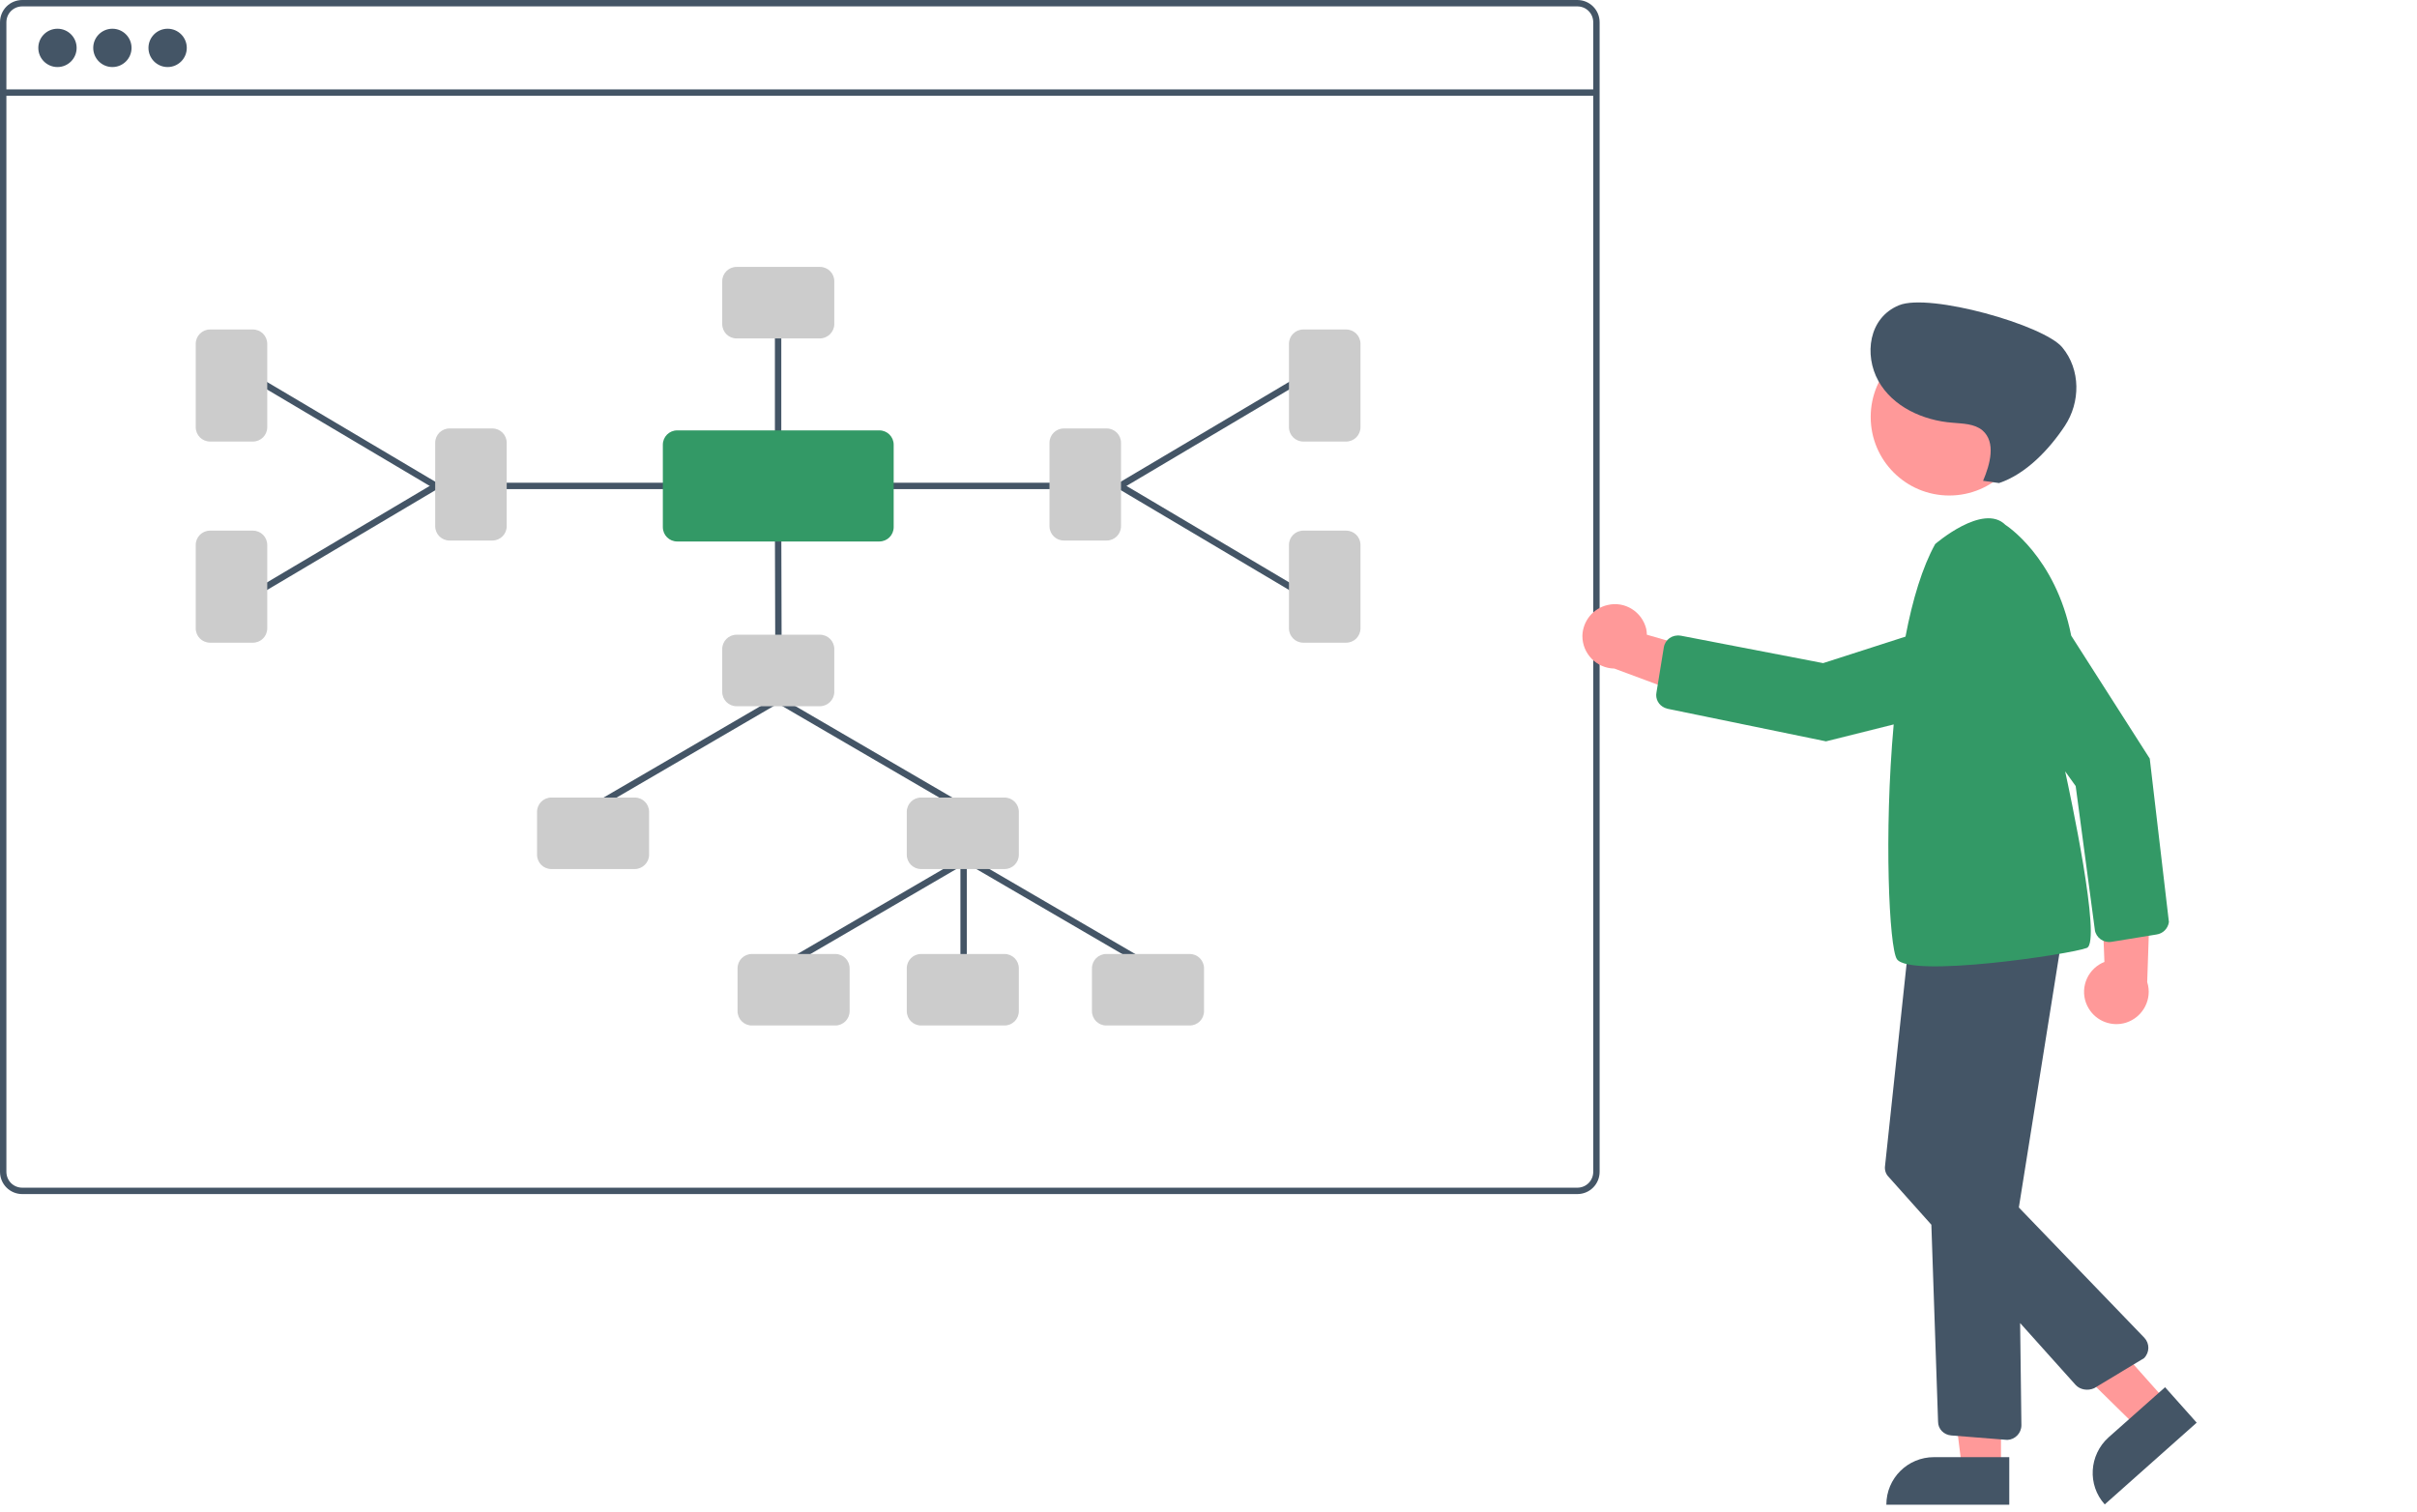
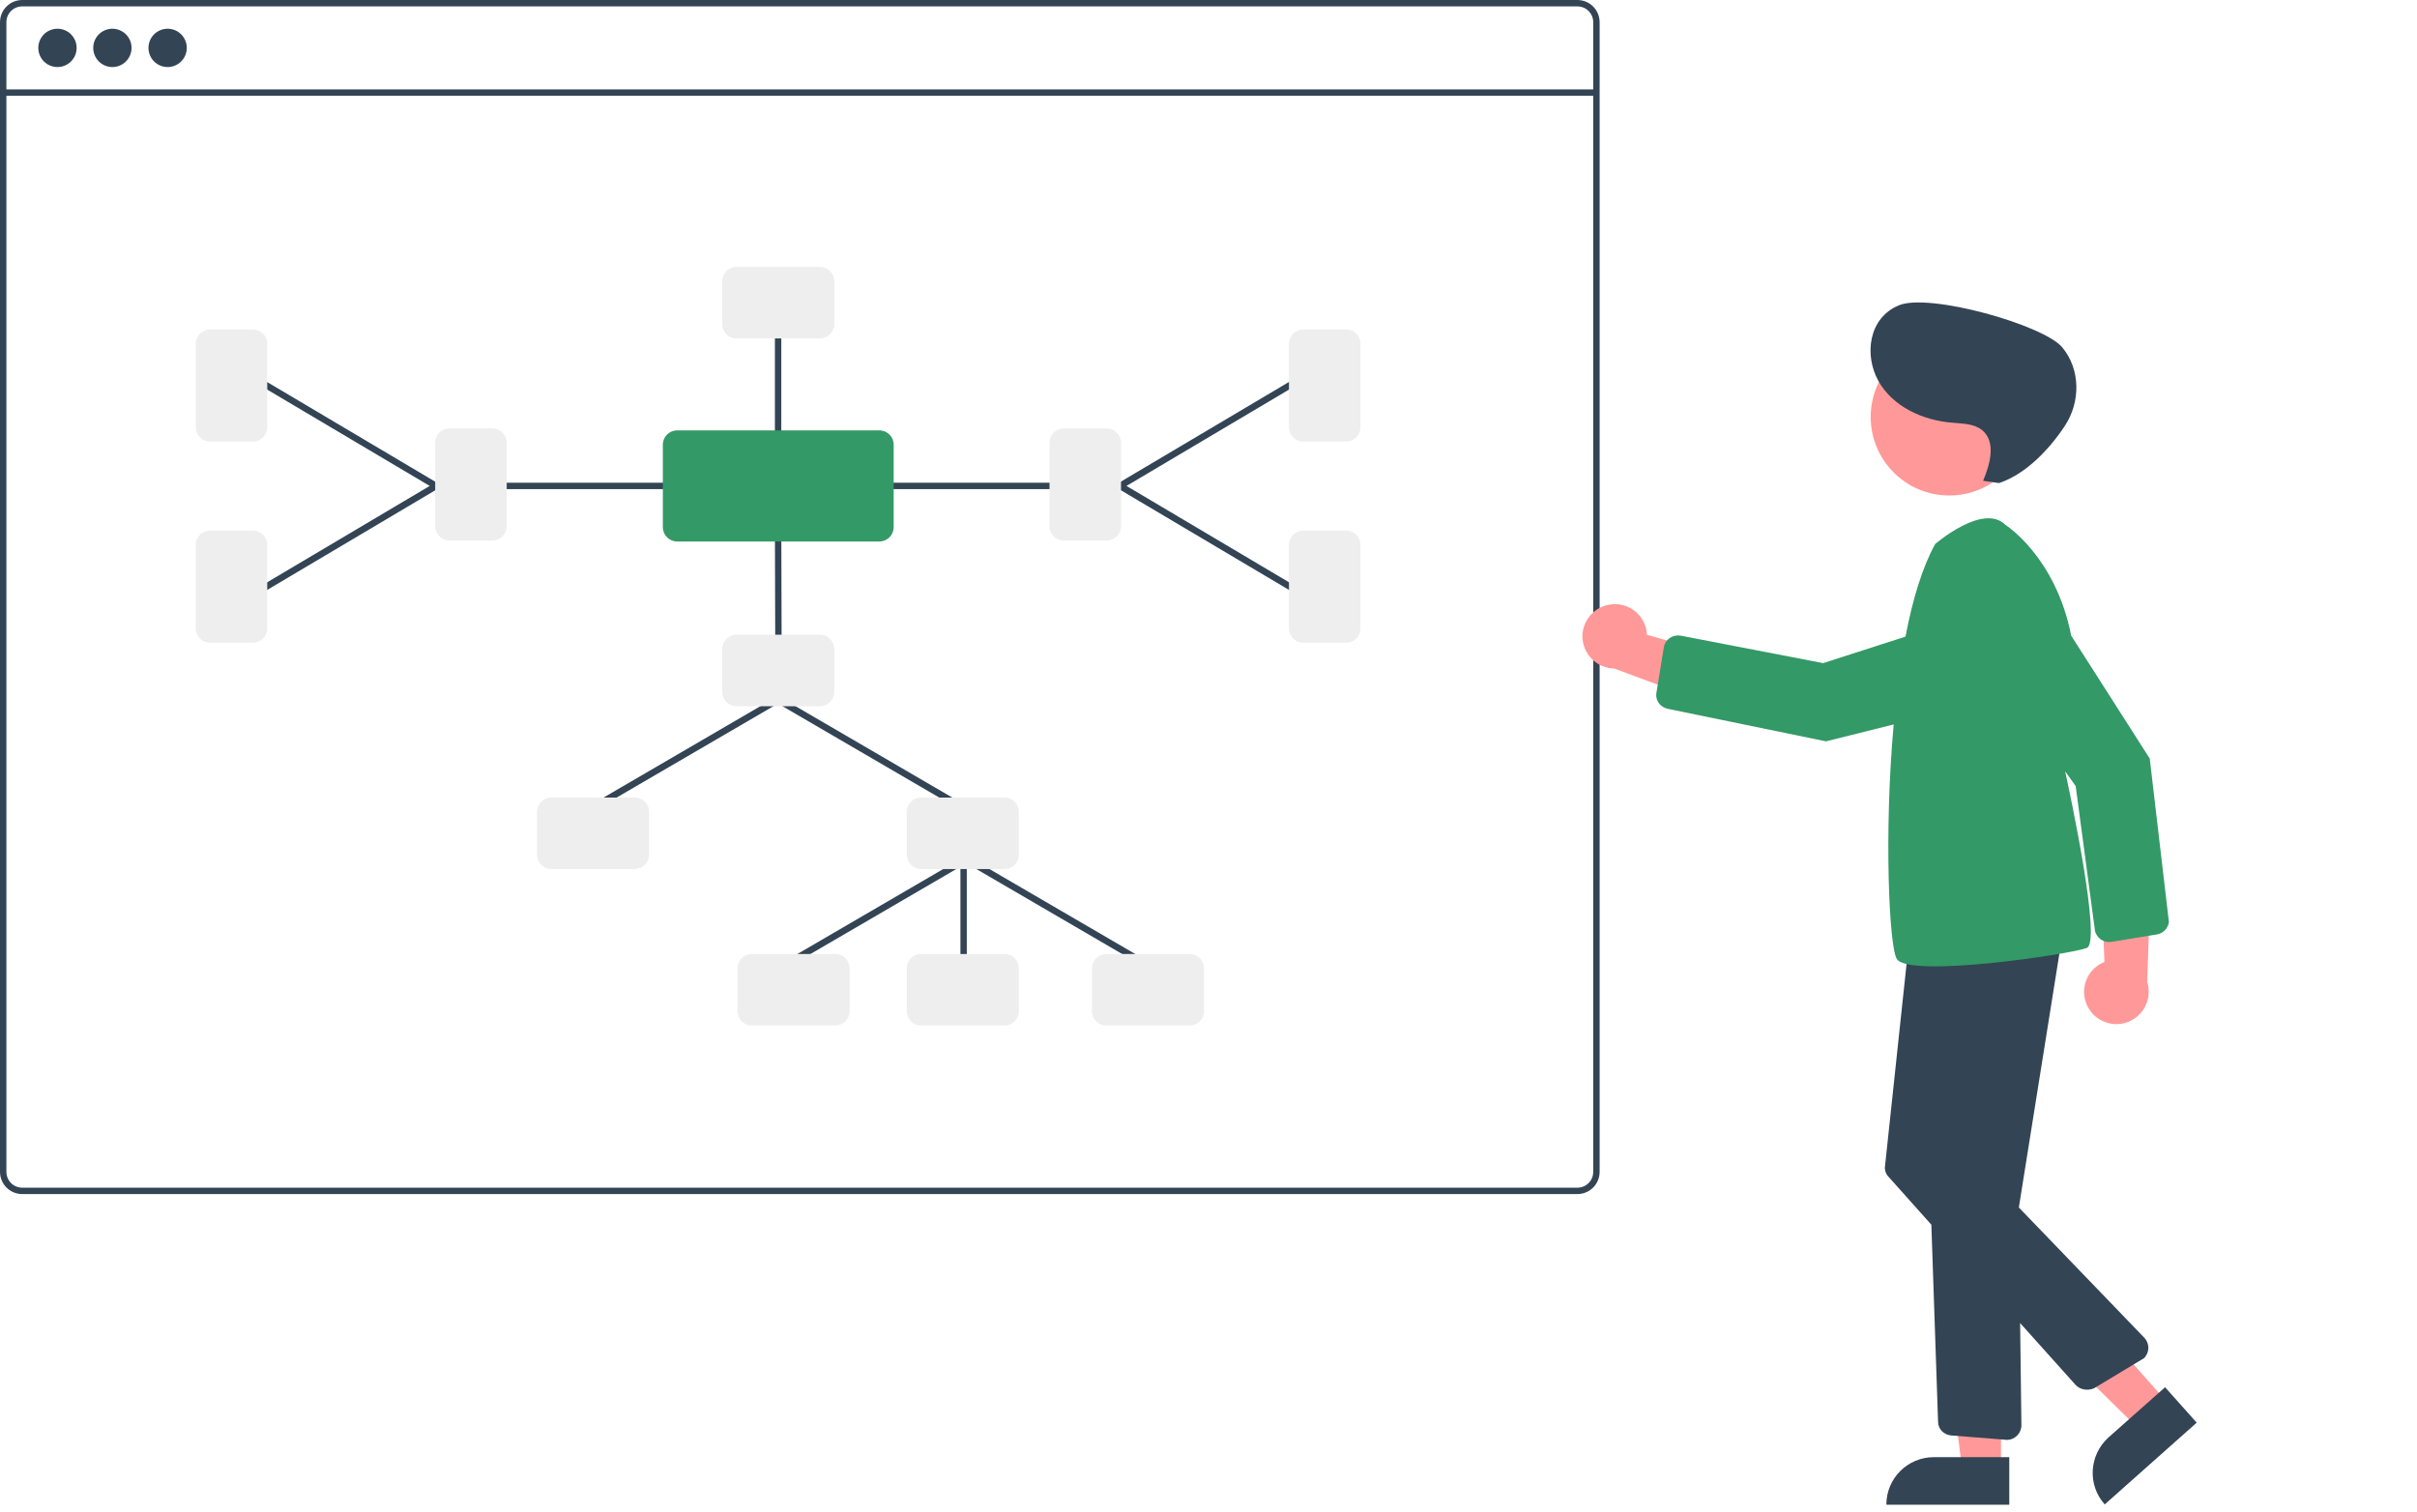
<svg xmlns="http://www.w3.org/2000/svg" viewBox="0 0 757 473.4">
-   <style>.st0{fill:#f99;}.st1{fill:#456;}.st2{fill:#396;}.st3{fill:#ccc;}
+   <style>.st0{fill:#f99;}.st1{fill:#345;}.st2{fill:#396;}.st3{fill:#eee;}
</style>
  <path class="st0" d="M654.2,315.9c-2.9-4.7-1.4-10.9,3.3-13.8c0.5-0.3,1-0.6,1.6-0.8l-1.4-35.7l15.9,9.6l-1.1,32.4c1.7,5.3-1.3,11-6.6,12.7C661.5,321.7,656.6,319.9,654.2,315.9L654.2,315.9z" />
  <path class="st0" d="M626.7,459.9h-12.2l-5.9-47.3h18.1L626.7,459.9z" />
  <path class="st1" d="M605.7,456.4h23.6v14.9h-38.5C590.8,463,597.5,456.4,605.7,456.4z" />
  <path class="st0" d="M678.5,438.9l-9.2,8.1l-34.2-33.6l11.9-9.9L678.5,438.9z" />
  <path class="st1" d="M660.4,450.2l17.7-15.7l9.9,11.1l-28.8,25.6C653.7,465.1,654.3,455.7,660.4,450.2L660.4,450.2z" />
  <circle class="st0" cx="610.5" cy="130.6" r="24.6" />
  <path class="st1" d="M671.6,419l-39.3-40.8l12.9-80.8l-47.4-1.7l-7.4,69.4c-0.2,1.3,0.2,2.6,1.1,3.5l13.4,15l2.1,61.7c0,2.3,1.8,4.1,4.1,4.3l17.6,1.4c2.4-0.1,4.4-2.1,4.4-4.6l-0.4-32l17.4,19.4h0c1.4,1.5,3.8,1.9,5.8,1c0,0,15.3-9.2,15.6-9.4C673.3,423.6,673.3,420.8,671.6,419z" />
  <path class="st1" d="M621.1,150.6c2.2-5.2,4.1-12.1-0.2-15.8c-2.5-2.1-6.1-2.1-9.4-2.4c-9.2-0.7-18.7-5-23.2-13.1s-3.1-19.8,6.5-23.7s45.3,6.2,51.1,13.2s5.7,17.2,0.8,24.6s-12.2,15.1-20.6,17.9L621.1,150.6L621.1,150.6z" />
  <path class="st1" d="M494,0H7C3.1,0,0,3.1,0,7v360c0,3.9,3.1,7,7,7h487c3.9,0,7-3.1,7-7V7C501,3.1,497.9,0,494,0zM499,367c0,2.8-2.2,5-5,5H7c-2.8,0-5-2.2-5-5V7c0-2.8,2.2-5,5-5h487c2.8,0,5,2.2,5,5V367z" />
  <path class="st0" d="M503.5,189.5c5.4-1.3,10.8,2.1,12.1,7.5c0.1,0.6,0.2,1.2,0.2,1.8l34.3,9.9l-14.1,12l-30.4-11.3c-5.6-0.1-10-4.7-10-10.2C495.7,194.5,499,190.5,503.5,189.5z" />
  <path class="st2" d="M673.3,237.6l-24.6-38.5c-4.9-24.8-20.6-34.7-20.6-34.7c-7-7-22,6-22,6c-4,7.2-7.1,17.4-9.3,29l-25.8,8.3l-44.6-8.6h-0.1c-2.5-0.4-4.8,1.2-5.2,3.7l-2.3,14.1c-0.4,2,0.7,4,2.6,4.8l0.9,0.3l49.6,10.2l21.2-5.3c-3.1,34.4-1.4,69.9,1,73.5c4,6,54.5-1.5,59.5-3.5c4.7-1.9-5.4-48.9-6.8-55.3l3.3,4.6l6,45v0.1c0.4,2.4,2.7,4.1,5.2,3.7l14.1-2.3c2.1-0.3,3.6-1.9,3.9-3.9L673.3,237.6z" />
  <path class="st1" d="M1,28h499v2H1V28z" />
  <circle class="st1" cx="18" cy="15" r="6" />
  <circle class="st1" cx="35.2" cy="15" r="6" />
  <circle class="st1" cx="52.5" cy="15" r="6" />
  <path class="st1" d="M301.8,311.3c-0.6,0-1-0.4-1-1v-41c0-0.6,0.4-1,1-1s1,0.4,1,1v41C302.8,310.9,302.4,311.3,301.8,311.3zM300.5,253.3c-0.2,0-0.3,0-0.5-0.1l-56.8-33.1c-0.5-0.3-0.6-0.9-0.4-1.4c0.3-0.5,0.9-0.6,1.4-0.4l56.8,33.1c0.5,0.3,0.6,0.9,0.4,1.4C301.1,253.1,300.8,253.3,300.5,253.3L300.5,253.3z" />
  <path class="st1" d="M186.8,253.3c-0.6,0-1-0.4-1-1c0-0.4,0.2-0.7,0.5-0.9l56.8-33.1c0.5-0.3,1.1-0.1,1.4,0.4c0.3,0.5,0.1,1.1-0.4,1.4l-56.8,33.1C187.2,253.3,187,253.3,186.8,253.3L186.8,253.3zM359.5,303.3c-0.2,0-0.3,0-0.5-0.1l-56.8-33.1c-0.5-0.3-0.6-0.9-0.4-1.4c0.3-0.5,0.9-0.6,1.4-0.4l56.8,33.1c0.5,0.3,0.6,0.9,0.4,1.4C360.1,303.1,359.8,303.3,359.5,303.3z" />
  <path class="st1" d="M245.8,303.3c-0.6,0-1-0.4-1-1c0-0.4,0.2-0.7,0.5-0.9l56.8-33.1c0.5-0.3,1.1-0.1,1.4,0.4s0.1,1.1-0.4,1.4l-56.8,33.1C246.2,303.3,246,303.3,245.8,303.3zM243.8,202.3c-0.6,0-1-0.4-1-1l-0.1-36.4c0-0.6,0.4-1,1-1s1,0.4,1,1l0.1,36.4C244.8,201.9,244.4,202.3,243.8,202.3L243.8,202.3z" />
  <path class="st3" d="M256.8,221.2h-26.1c-2.5,0-4.5-2-4.5-4.5v-13.4c0-2.5,2-4.5,4.5-4.5h26.1c2.5,0,4.5,2,4.5,4.5v13.4C261.3,219.2,259.2,221.2,256.8,221.2z" />
  <path class="st1" d="M213.6,153.2h-55.4c-0.6,0-1-0.4-1-1s0.4-1,1-1h55.4c0.6,0,1,0.4,1,1S214.2,153.2,213.6,153.2zM243.7,138.9c-0.6,0-1-0.4-1-1v-34.6c0-0.6,0.4-1,1-1s1,0.4,1,1v34.6C244.7,138.5,244.3,138.9,243.7,138.9zM136.6,153.2c-0.2,0-0.4,0-0.5-0.1l-53.8-31.9c-0.5-0.3-0.6-0.9-0.3-1.4c0.3-0.5,0.9-0.6,1.4-0.3l53.8,31.9c0.5,0.3,0.6,0.9,0.4,1.4C137.3,153,137,153.2,136.6,153.2L136.6,153.2z" />
  <path class="st1" d="M82.8,185.1c-0.6,0-1-0.4-1-1c0-0.4,0.2-0.7,0.5-0.9l53.8-31.9c0.5-0.3,1.1-0.1,1.4,0.4s0.1,1.1-0.4,1.4L83.3,185C83.2,185,83,185.1,82.8,185.1z" />
  <path class="st3" d="M154.2,169.3h-13.4c-2.5,0-4.5-2-4.5-4.5v-26.1c0-2.5,2-4.5,4.5-4.5h13.4c2.5,0,4.5,2,4.5,4.5v26.1C158.7,167.3,156.7,169.3,154.2,169.3zM256.8,106h-26.1c-2.5,0-4.5-2-4.5-4.5V88.1c0-2.5,2-4.5,4.5-4.5h26.1c2.5,0,4.5,2,4.5,4.5v13.4C261.3,104,259.2,106,256.8,106zM79.2,138.3H65.8c-2.5,0-4.5-2-4.5-4.5v-26.1c0-2.5,2-4.5,4.5-4.5h13.4c2.5,0,4.5,2,4.5,4.5v26.1C83.7,136.3,81.7,138.3,79.2,138.3zM79.2,201.3H65.8c-2.5,0-4.5-2-4.5-4.5v-26.1c0-2.5,2-4.5,4.5-4.5h13.4c2.5,0,4.5,2,4.5,4.5v26.1C83.7,199.3,81.7,201.3,79.2,201.3z" />
  <path class="st1" d="M329.3,153.2h-55.4c-0.6,0-1-0.4-1-1s0.4-1,1-1h55.4c0.6,0,1,0.4,1,1S329.8,153.2,329.3,153.2zM350.8,153.2c-0.6,0-1-0.4-1-1c0-0.4,0.2-0.7,0.5-0.9l53.8-31.9c0.5-0.3,1.1-0.1,1.4,0.4s0.1,1.1-0.4,1.4l-53.8,31.9C351.2,153.2,351,153.2,350.8,153.2L350.8,153.2z" />
  <path class="st1" d="M404.6,185.1c-0.2,0-0.4,0-0.5-0.1l-53.8-31.9c-0.5-0.3-0.6-0.9-0.4-1.4s0.9-0.6,1.4-0.4l53.8,31.9c0.5,0.3,0.6,0.9,0.4,1.4C405.3,184.9,405,185.1,404.6,185.1z" />
  <path class="st3" d="M346.6,169.3h-13.4c-2.5,0-4.5-2-4.5-4.5v-26.1c0-2.5,2-4.5,4.5-4.5h13.4c2.5,0,4.5,2,4.5,4.5v26.1C351.1,167.3,349.1,169.3,346.6,169.3zM421.6,138.3h-13.4c-2.5,0-4.5-2-4.5-4.5v-26.1c0-2.5,2-4.5,4.5-4.5h13.4c2.5,0,4.5,2,4.5,4.5v26.1C426.1,136.3,424.1,138.3,421.6,138.3zM421.6,201.3h-13.4c-2.5,0-4.5-2-4.5-4.5v-26.1c0-2.5,2-4.5,4.5-4.5h13.4c2.5,0,4.5,2,4.5,4.5v26.1C426.1,199.3,424.1,201.3,421.6,201.3zM198.8,272.2h-26.1c-2.5,0-4.5-2-4.5-4.5v-13.4c0-2.5,2-4.5,4.5-4.5h26.1c2.5,0,4.5,2,4.5,4.5v13.4C203.3,270.2,201.2,272.2,198.8,272.2zM314.6,272.2h-26.1c-2.5,0-4.5-2-4.5-4.5v-13.4c0-2.5,2-4.5,4.5-4.5h26.1c2.5,0,4.5,2,4.5,4.5v13.4C319.1,270.2,317.1,272.2,314.6,272.2zM261.6,321.2h-26.1c-2.5,0-4.5-2-4.5-4.5v-13.4c0-2.5,2-4.5,4.5-4.5h26.1c2.5,0,4.5,2,4.5,4.5v13.4C266.1,319.2,264.1,321.2,261.6,321.2zM372.6,321.2h-26.1c-2.5,0-4.5-2-4.5-4.5v-13.4c0-2.5,2-4.5,4.5-4.5h26.1c2.5,0,4.5,2,4.5,4.5v13.4C377.1,319.2,375.1,321.2,372.6,321.2zM314.6,321.2h-26.1c-2.5,0-4.5-2-4.5-4.5v-13.4c0-2.5,2-4.5,4.5-4.5h26.1c2.5,0,4.5,2,4.5,4.5v13.4C319.1,319.2,317.1,321.2,314.6,321.2z" />
  <path class="st2" d="M275.4,169.6h-63.3c-2.5,0-4.5-2-4.5-4.5v-25.8c0-2.5,2-4.5,4.5-4.5h63.3c2.5,0,4.5,2,4.5,4.5v25.8C279.9,167.6,277.9,169.6,275.4,169.6z" />
</svg>
